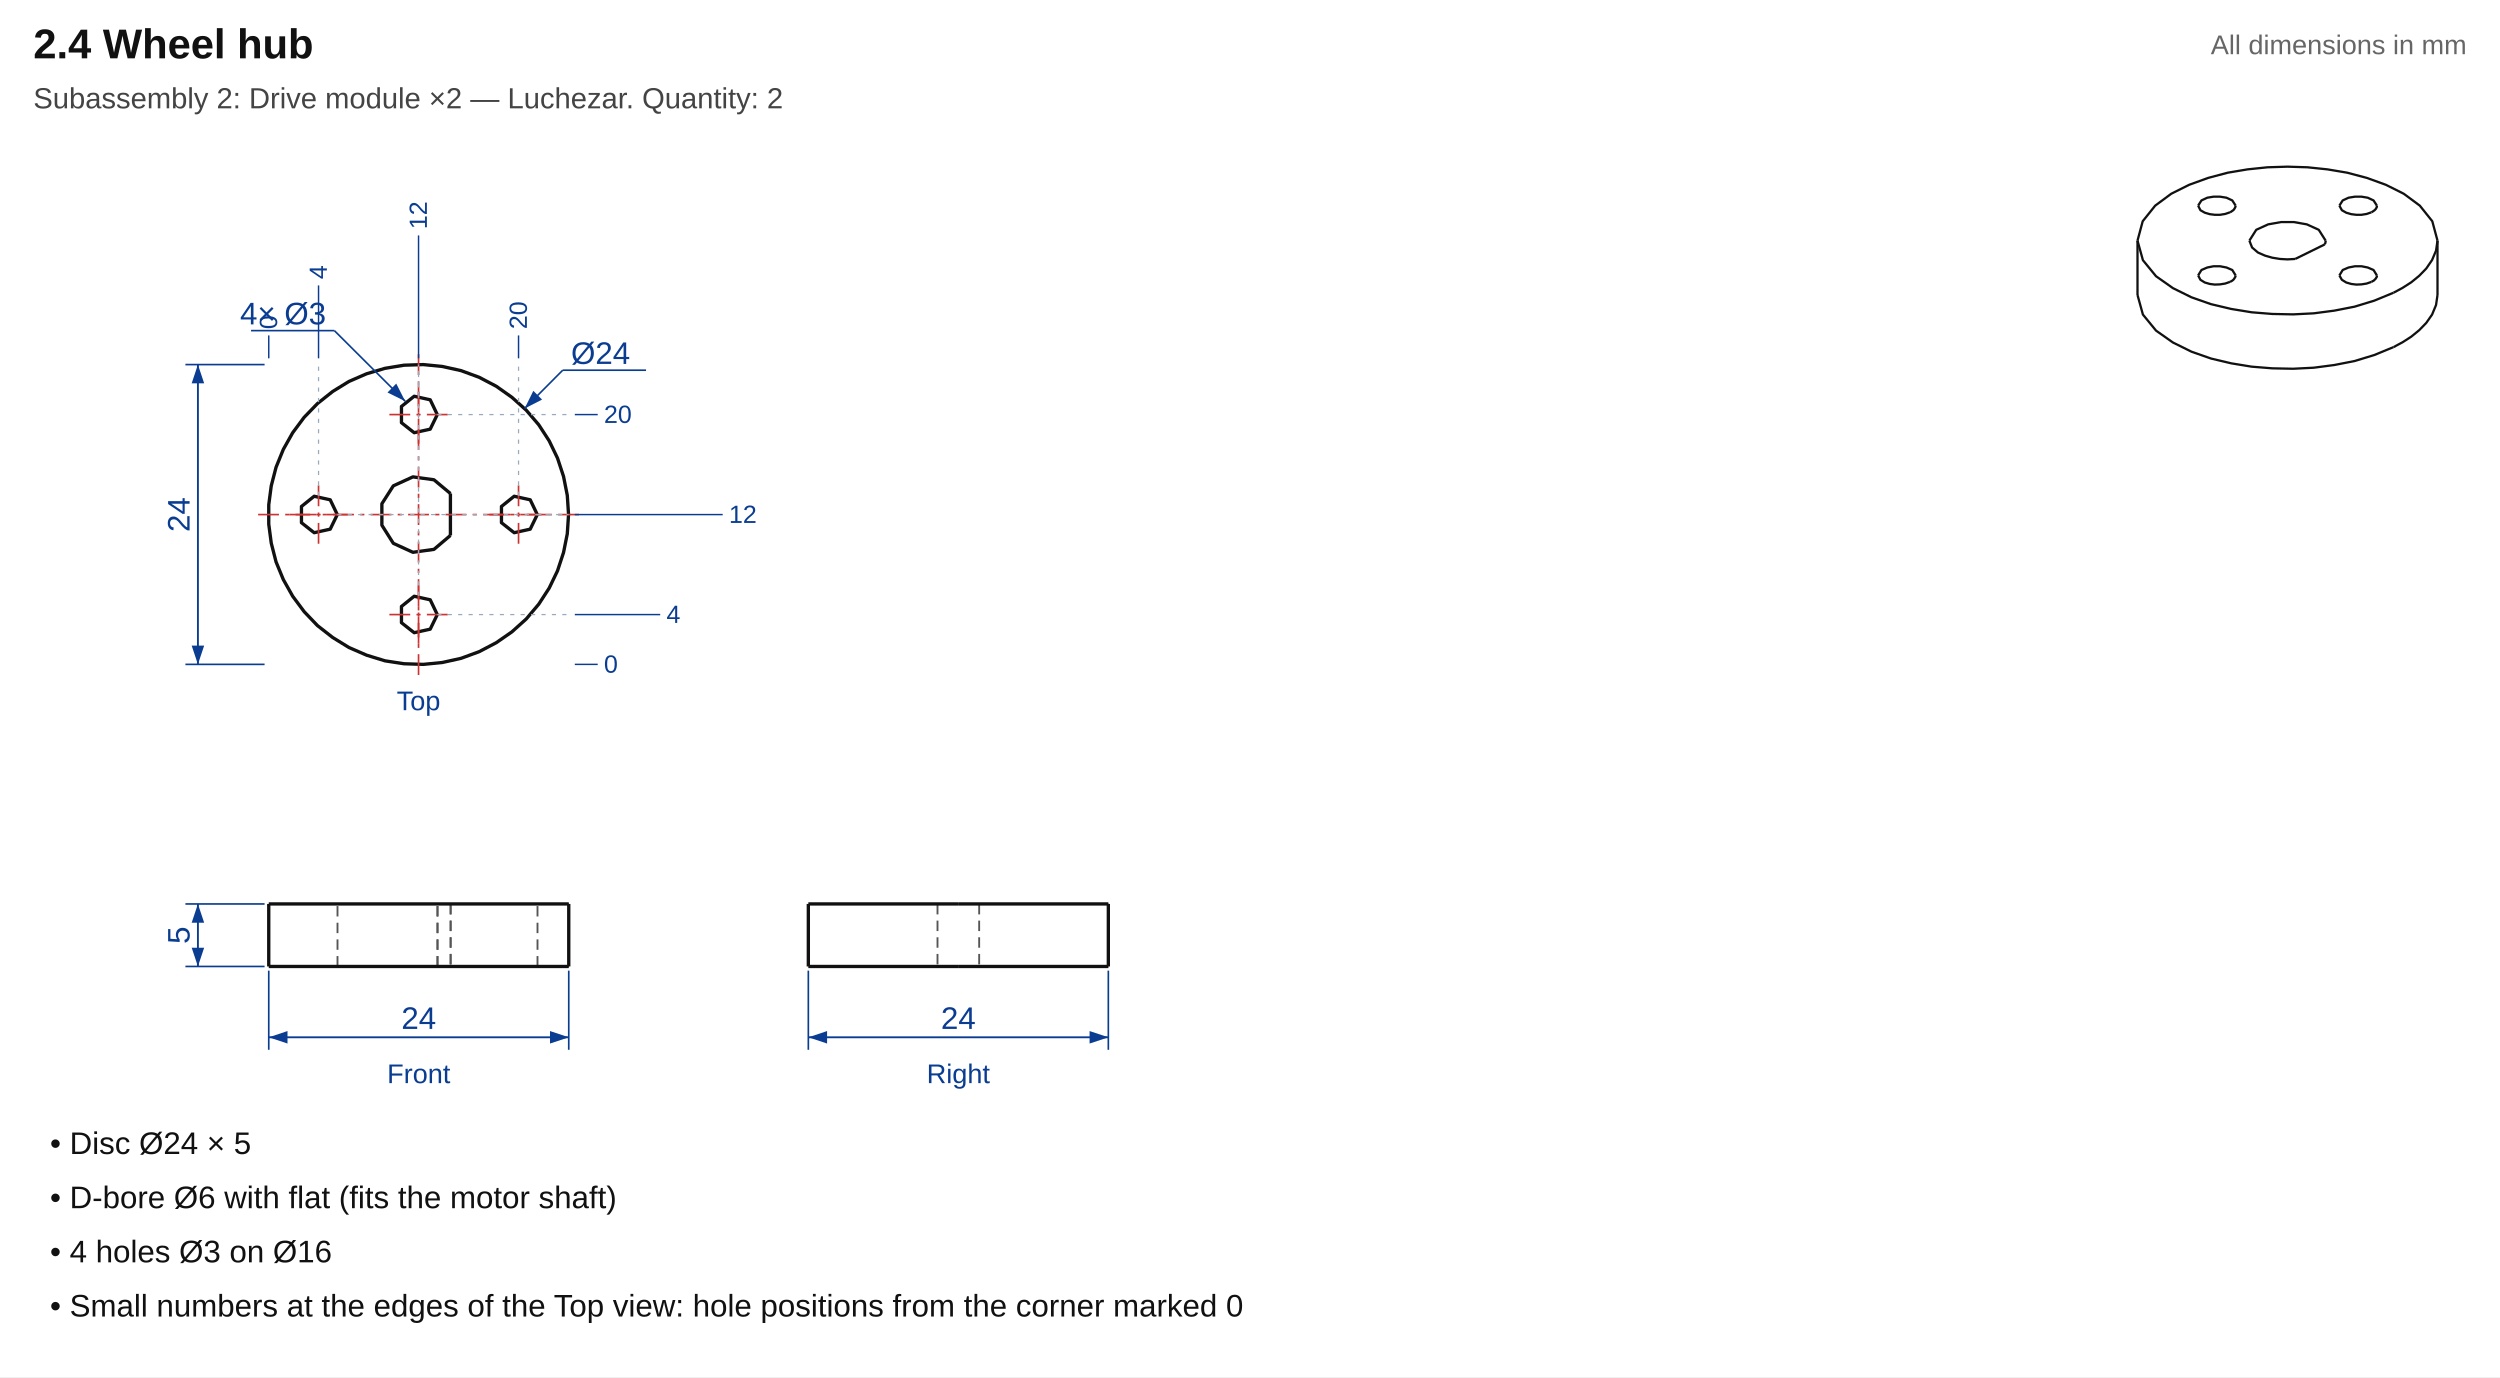
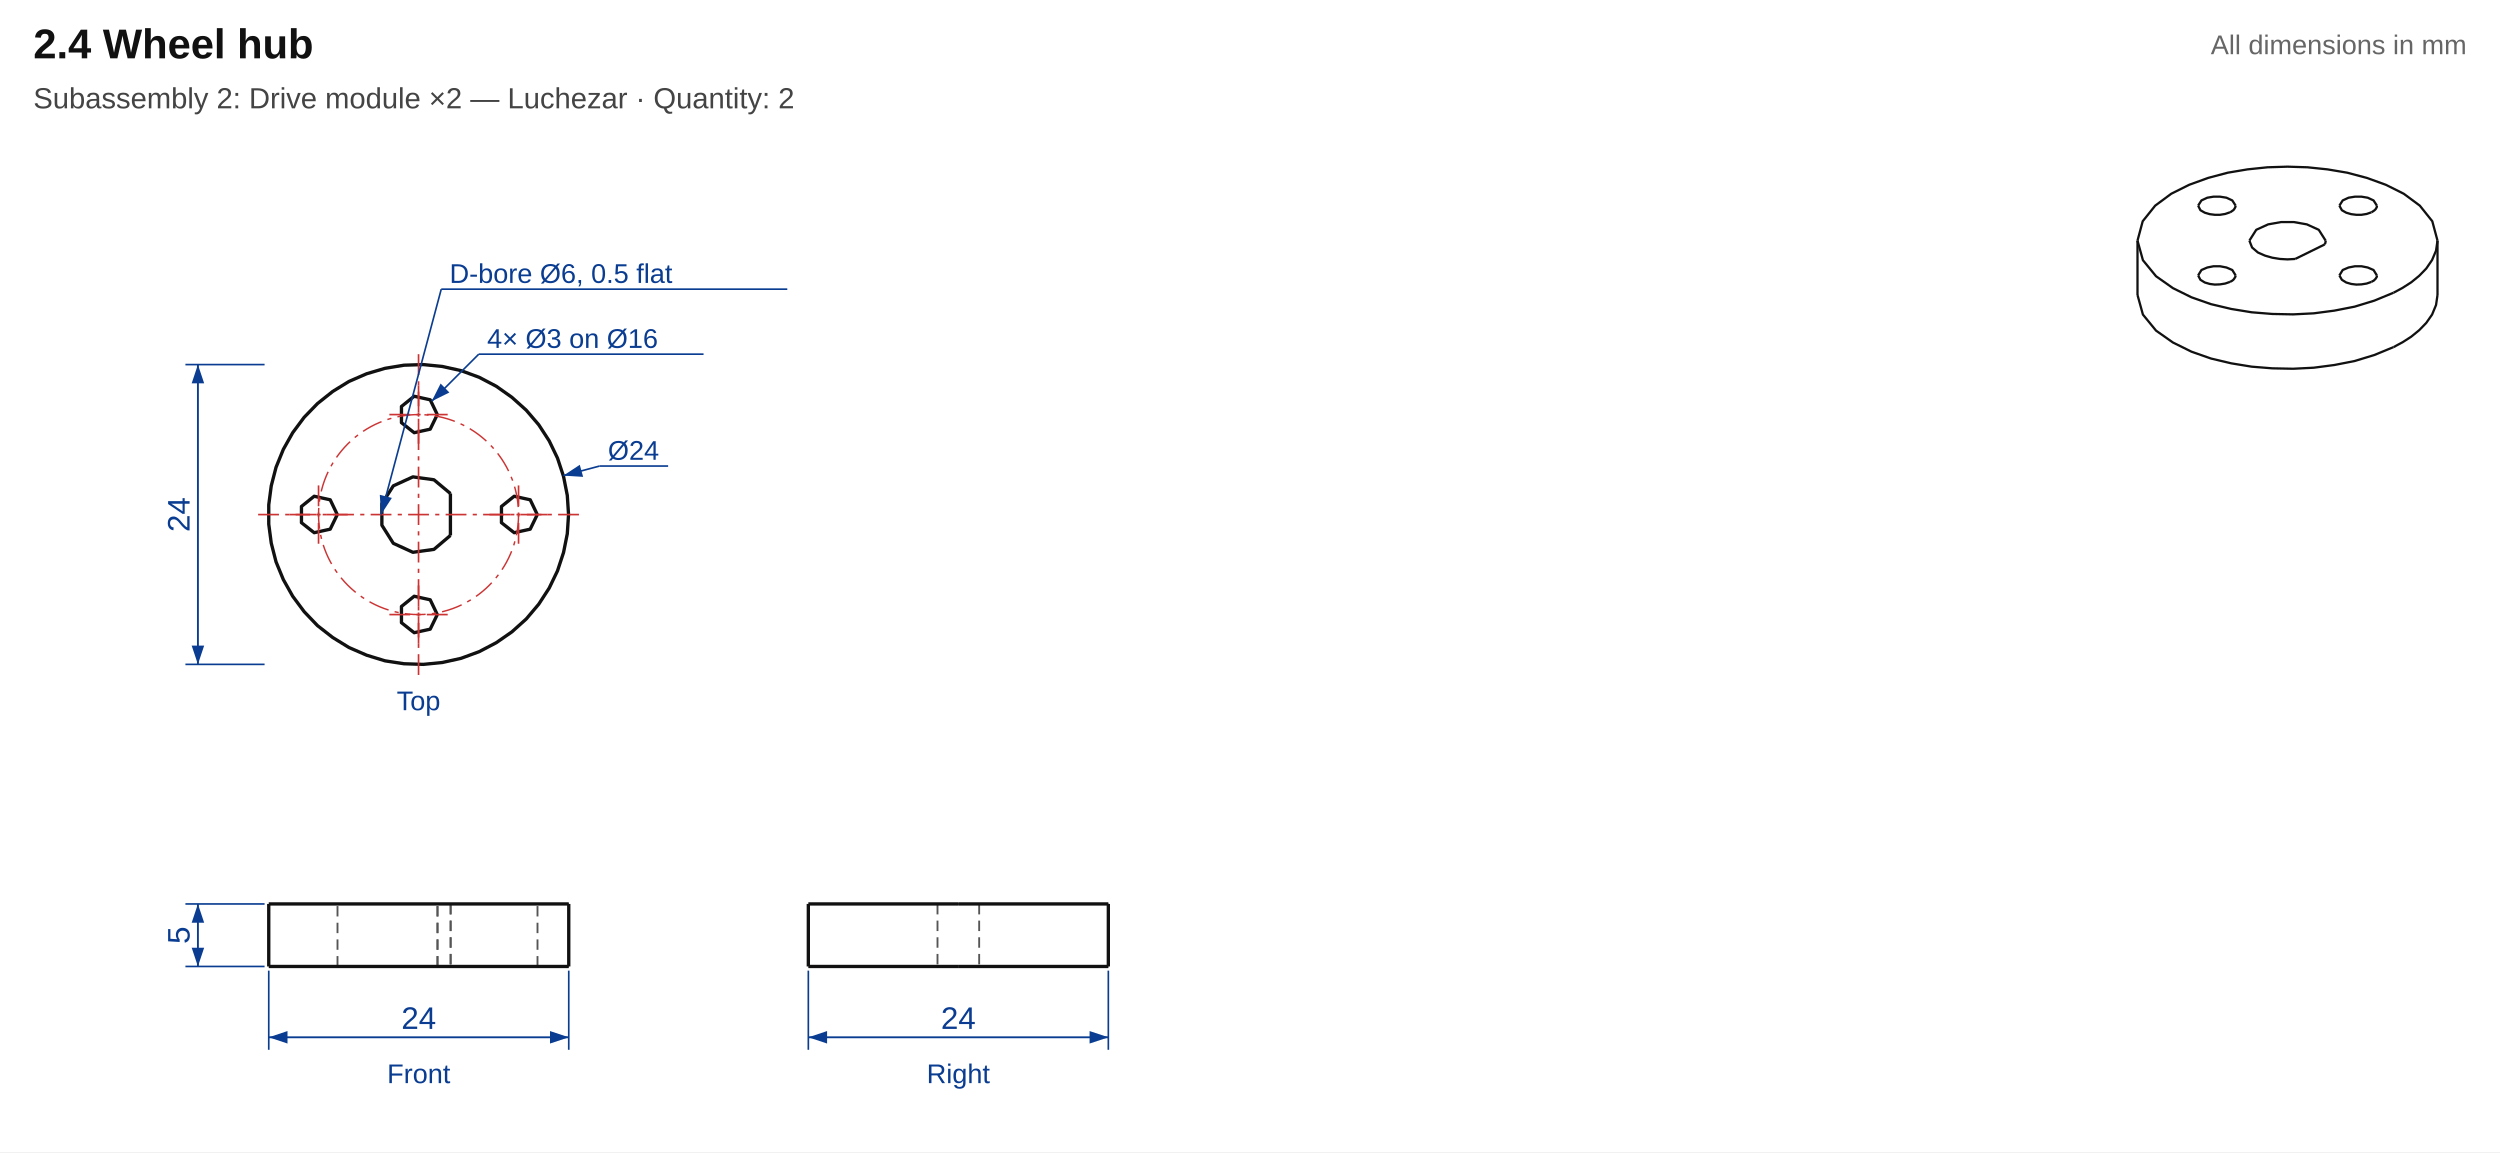
- <svg xmlns="http://www.w3.org/2000/svg" viewBox="0 0 1200 661" width="1200" height="661">
+ <svg xmlns="http://www.w3.org/2000/svg" viewBox="0 0 1200 553" width="1200" height="553">
  <rect width="100%" height="100%" fill="white" />
  <text x="16" y="28" font-size="20" font-weight="bold" font-family="Arial,Helvetica,sans-serif" fill="#111">2.4  Wheel hub</text>
  <text x="1184" y="26" font-size="13" text-anchor="end" font-family="Arial,Helvetica,sans-serif" fill="#666">All dimensions in mm</text>
  <polyline points="273.0,463.9 263.4,463.9 253.8,463.9 244.2,463.9 234.6,463.9 225.0,463.9 215.4,463.9 205.8,463.9 196.2,463.9 186.6,463.9 177.0,463.9 167.4,463.9 157.8,463.9 148.2,463.9 138.6,463.9 129.0,463.9" fill="none" stroke="#555" stroke-width="0.9" stroke-linejoin="round" stroke-dasharray="5 3" />
  <polyline points="273.0,433.9 263.4,433.9 253.8,433.9 244.2,433.9 234.6,433.9 225.0,433.9 215.4,433.9 205.8,433.9 196.2,433.9 186.6,433.9 177.0,433.9 167.4,433.9 157.8,433.9 148.2,433.9 138.6,433.9 129.0,433.9" fill="none" stroke="#555" stroke-width="0.9" stroke-linejoin="round" stroke-dasharray="5 3" />
  <polyline points="210.0,463.9 207.4,463.9 204.9,463.9 202.3,463.9 199.7,463.9 197.1,463.9 194.6,463.9 192.0,463.9" fill="none" stroke="#555" stroke-width="0.9" stroke-linejoin="round" stroke-dasharray="5 3" />
  <polyline points="192.0,463.9 194.6,463.9 197.1,463.9 199.7,463.9 202.3,463.9 204.9,463.9 207.4,463.9 210.0,463.9" fill="none" stroke="#555" stroke-width="0.9" stroke-linejoin="round" stroke-dasharray="5 3" />
  <polyline points="162.0,463.9 159.4,463.9 156.9,463.9 154.3,463.9 151.7,463.9 149.1,463.9 146.6,463.9 144.0,463.9" fill="none" stroke="#555" stroke-width="0.9" stroke-linejoin="round" stroke-dasharray="5 3" />
  <polyline points="144.0,463.9 146.6,463.9 149.1,463.9 151.7,463.9 154.3,463.9 156.9,463.9 159.4,463.9 162.0,463.9" fill="none" stroke="#555" stroke-width="0.9" stroke-linejoin="round" stroke-dasharray="5 3" />
  <polyline points="216.3,463.9 211.5,463.9 206.7,463.9 201.9,463.9 197.1,463.9 192.3,463.9 187.5,463.9 182.7,463.9" fill="none" stroke="#555" stroke-width="0.9" stroke-linejoin="round" stroke-dasharray="5 3" />
  <polyline points="182.7,463.9 187.5,463.9 192.3,463.9 197.1,463.9 201.9,463.9 206.7,463.9 211.5,463.9 216.3,463.9" fill="none" stroke="#555" stroke-width="0.9" stroke-linejoin="round" stroke-dasharray="5 3" />
  <polyline points="258.0,463.9 255.4,463.9 252.9,463.9 250.3,463.9 247.7,463.9 245.1,463.9 242.6,463.9 240.0,463.9" fill="none" stroke="#555" stroke-width="0.9" stroke-linejoin="round" stroke-dasharray="5 3" />
  <polyline points="240.0,463.9 242.6,463.9 245.1,463.9 247.7,463.9 250.3,463.9 252.9,463.9 255.4,463.9 258.0,463.9" fill="none" stroke="#555" stroke-width="0.9" stroke-linejoin="round" stroke-dasharray="5 3" />
  <polyline points="210.0,463.9 207.4,463.9 204.9,463.9 202.3,463.9 199.7,463.9 197.1,463.9 194.6,463.9 192.0,463.9" fill="none" stroke="#555" stroke-width="0.9" stroke-linejoin="round" stroke-dasharray="5 3" />
  <polyline points="192.0,463.9 194.6,463.9 197.1,463.9 199.7,463.9 202.3,463.9 204.9,463.9 207.4,463.9 210.0,463.9" fill="none" stroke="#555" stroke-width="0.9" stroke-linejoin="round" stroke-dasharray="5 3" />
  <polyline points="210.0,433.9 207.4,433.9 204.9,433.9 202.3,433.9 199.7,433.9 197.1,433.9 194.6,433.9 192.0,433.9" fill="none" stroke="#555" stroke-width="0.9" stroke-linejoin="round" stroke-dasharray="5 3" />
  <polyline points="192.0,433.9 194.6,433.9 197.1,433.9 199.7,433.9 202.3,433.9 204.9,433.9 207.4,433.9 210.0,433.9" fill="none" stroke="#555" stroke-width="0.9" stroke-linejoin="round" stroke-dasharray="5 3" />
  <polyline points="162.0,433.9 159.4,433.9 156.9,433.9 154.3,433.9 151.7,433.9 149.1,433.9 146.6,433.9 144.0,433.9" fill="none" stroke="#555" stroke-width="0.9" stroke-linejoin="round" stroke-dasharray="5 3" />
  <polyline points="144.0,433.9 146.6,433.9 149.1,433.9 151.7,433.9 154.3,433.9 156.9,433.9 159.4,433.9 162.0,433.9" fill="none" stroke="#555" stroke-width="0.9" stroke-linejoin="round" stroke-dasharray="5 3" />
  <polyline points="216.3,433.9 211.5,433.9 206.7,433.9 201.9,433.9 197.1,433.9 192.3,433.9 187.5,433.9 182.7,433.9" fill="none" stroke="#555" stroke-width="0.9" stroke-linejoin="round" stroke-dasharray="5 3" />
  <polyline points="182.7,433.9 187.5,433.9 192.3,433.9 197.1,433.9 201.9,433.9 206.7,433.9 211.5,433.9 216.3,433.9" fill="none" stroke="#555" stroke-width="0.9" stroke-linejoin="round" stroke-dasharray="5 3" />
  <polyline points="258.0,433.9 255.4,433.9 252.9,433.9 250.3,433.9 247.7,433.9 245.1,433.9 242.6,433.9 240.0,433.9" fill="none" stroke="#555" stroke-width="0.9" stroke-linejoin="round" stroke-dasharray="5 3" />
  <polyline points="240.0,433.9 242.6,433.9 245.1,433.9 247.7,433.9 250.3,433.9 252.9,433.9 255.4,433.9 258.0,433.9" fill="none" stroke="#555" stroke-width="0.9" stroke-linejoin="round" stroke-dasharray="5 3" />
  <polyline points="210.0,433.9 207.4,433.9 204.9,433.9 202.3,433.9 199.7,433.9 197.1,433.9 194.6,433.9 192.0,433.9" fill="none" stroke="#555" stroke-width="0.9" stroke-linejoin="round" stroke-dasharray="5 3" />
  <polyline points="192.0,433.9 194.6,433.9 197.1,433.9 199.7,433.9 202.3,433.9 204.9,433.9 207.4,433.9 210.0,433.9" fill="none" stroke="#555" stroke-width="0.9" stroke-linejoin="round" stroke-dasharray="5 3" />
  <polyline points="210.0,463.9 210.0,433.9" fill="none" stroke="#555" stroke-width="0.9" stroke-linejoin="round" stroke-dasharray="5 3" />
  <polyline points="162.0,463.9 162.0,433.9" fill="none" stroke="#555" stroke-width="0.9" stroke-linejoin="round" stroke-dasharray="5 3" />
  <polyline points="216.3,433.9 216.3,463.9" fill="none" stroke="#555" stroke-width="0.9" stroke-linejoin="round" stroke-dasharray="5 3" />
  <polyline points="216.3,433.9 216.3,463.9" fill="none" stroke="#555" stroke-width="0.9" stroke-linejoin="round" stroke-dasharray="5 3" />
  <polyline points="258.0,463.9 258.0,433.9" fill="none" stroke="#555" stroke-width="0.9" stroke-linejoin="round" stroke-dasharray="5 3" />
  <polyline points="210.0,463.9 210.0,433.9" fill="none" stroke="#555" stroke-width="0.9" stroke-linejoin="round" stroke-dasharray="5 3" />
  <polyline points="273.0,463.9 273.0,433.9" fill="none" stroke="#111" stroke-width="1.6" stroke-linejoin="round" />
  <polyline points="129.0,463.9 138.6,463.9 148.2,463.9 157.8,463.9 167.4,463.9 177.0,463.9 186.6,463.9 196.2,463.9 205.8,463.9 215.4,463.9 225.0,463.9 234.6,463.9 244.2,463.9 253.8,463.9 263.4,463.9 273.0,463.9" fill="none" stroke="#111" stroke-width="1.6" stroke-linejoin="round" />
  <polyline points="129.0,433.9 138.6,433.9 148.2,433.9 157.8,433.9 167.4,433.9 177.0,433.9 186.6,433.9 196.2,433.9 205.8,433.9 215.4,433.9 225.0,433.9 234.6,433.9 244.2,433.9 253.8,433.9 263.4,433.9 273.0,433.9" fill="none" stroke="#111" stroke-width="1.6" stroke-linejoin="round" />
  <polyline points="129.0,433.9 129.0,463.9" fill="none" stroke="#111" stroke-width="1.6" stroke-linejoin="round" />
  <line x1="129.0" y1="465.9" x2="129.0" y2="503.9" stroke="#0a3d91" stroke-width="0.8" />
  <line x1="273.0" y1="465.9" x2="273.0" y2="503.9" stroke="#0a3d91" stroke-width="0.8" />
  <line x1="129.0" y1="497.9" x2="273.0" y2="497.9" stroke="#0a3d91" stroke-width="0.9" />
  <polygon points="129.0,497.9 138.0,494.9 138.0,500.9" fill="#0a3d91" />
  <polygon points="273.0,497.9 264.0,500.9 264.0,494.9" fill="#0a3d91" />
  <text x="201.0" y="493.9" font-size="15" font-family="Arial,Helvetica,sans-serif" text-anchor="middle" fill="#0a3d91">24</text>
  <line x1="127.0" y1="463.9" x2="89.0" y2="463.9" stroke="#0a3d91" stroke-width="0.8" />
  <line x1="127.0" y1="433.9" x2="89.0" y2="433.9" stroke="#0a3d91" stroke-width="0.8" />
  <line x1="95.0" y1="463.9" x2="95.0" y2="433.9" stroke="#0a3d91" stroke-width="0.9" />
  <polygon points="95.0,463.9 92.0,454.9 98.0,454.9" fill="#0a3d91" />
  <polygon points="95.0,433.9 98.0,442.9 92.0,442.9" fill="#0a3d91" />
  <text x="91.0" y="448.9" font-size="15" font-family="Arial,Helvetica,sans-serif" text-anchor="middle" fill="#0a3d91" transform="rotate(-90.0 91.0 448.9)">5</text>
  <text x="201.0" y="519.9" font-size="13" font-family="Arial,Helvetica,sans-serif" text-anchor="middle" fill="#0a3d91">Front</text>
  <polyline points="272.9,247.0 272.3,237.8 270.5,228.7 267.6,219.9 263.6,211.6 258.6,203.9 252.6,196.9 245.7,190.7 238.2,185.4 230.0,181.1 221.3,177.9 212.3,175.9 203.2,175.0 193.9,175.3 184.8,176.8 176.0,179.4 167.5,183.1 159.7,187.9 152.4,193.7 146.0,200.3 140.5,207.7 136.0,215.7 132.5,224.3 130.2,233.2 129.0,242.3 129.0,251.6 130.2,260.7 132.5,269.7 136.0,278.2 140.5,286.2 146.0,293.6 152.4,300.3 159.7,306.0 167.5,310.8 176.0,314.5 184.8,317.2 193.9,318.6 203.2,318.9 212.3,318.0 221.3,316.0 230.0,312.8 238.2,308.5 245.7,303.3 252.6,297.1 258.6,290.0 263.6,282.3 267.6,274.0 270.5,265.2 272.3,256.2 272.9,247.0" fill="none" stroke="#555" stroke-width="0.9" stroke-linejoin="round" stroke-dasharray="5 3" />
  <polyline points="209.9,295.0 206.5,302.0 198.8,303.7 192.7,298.9 192.7,291.1 198.8,286.2 206.5,287.9 209.9,295.0" fill="none" stroke="#555" stroke-width="0.9" stroke-linejoin="round" stroke-dasharray="5 3" />
  <polyline points="161.9,247.0 158.5,254.0 150.8,255.7 144.7,250.9 144.7,243.1 150.8,238.2 158.5,239.9 161.9,247.0" fill="none" stroke="#555" stroke-width="0.9" stroke-linejoin="round" stroke-dasharray="5 3" />
  <polyline points="216.2,257.0 216.2,236.9" fill="none" stroke="#555" stroke-width="0.9" stroke-linejoin="round" stroke-dasharray="5 3" />
  <polyline points="216.2,257.0 208.3,263.7 198.2,265.1 188.8,260.8 183.3,252.1 183.3,241.8 188.8,233.2 198.2,228.9 208.3,230.3 216.2,236.9" fill="none" stroke="#555" stroke-width="0.9" stroke-linejoin="round" stroke-dasharray="5 3" />
  <polyline points="257.9,247.0 254.5,254.0 246.8,255.7 240.7,250.9 240.7,243.1 246.8,238.2 254.5,239.9 257.9,247.0" fill="none" stroke="#555" stroke-width="0.9" stroke-linejoin="round" stroke-dasharray="5 3" />
  <polyline points="209.9,199.0 206.5,206.0 198.8,207.7 192.7,202.9 192.7,195.1 198.8,190.2 206.5,191.9 209.9,199.0" fill="none" stroke="#555" stroke-width="0.9" stroke-linejoin="round" stroke-dasharray="5 3" />
  <polyline points="272.9,247.0 272.3,237.8 270.5,228.7 267.6,219.9 263.6,211.6 258.6,203.9 252.6,196.9 245.7,190.7 238.2,185.4 230.0,181.1 221.3,177.9 212.3,175.9 203.2,175.0 193.9,175.3 184.8,176.8 176.0,179.4 167.5,183.1 159.7,187.9 152.4,193.7 146.0,200.3 140.5,207.7 136.0,215.7 132.5,224.3 130.2,233.2 129.0,242.3 129.0,251.6 130.2,260.7 132.5,269.7 136.0,278.2 140.5,286.2 146.0,293.6 152.4,300.3 159.7,306.0 167.5,310.8 176.0,314.5 184.8,317.2 193.9,318.6 203.2,318.9 212.3,318.0 221.3,316.0 230.0,312.8 238.2,308.5 245.7,303.3 252.6,297.1 258.6,290.0 263.6,282.3 267.6,274.0 270.5,265.2 272.3,256.2 272.9,247.0" fill="none" stroke="#111" stroke-width="1.6" stroke-linejoin="round" />
  <polyline points="209.9,295.0 206.5,302.0 198.8,303.7 192.7,298.9 192.7,291.1 198.8,286.2 206.5,287.9 209.9,295.0" fill="none" stroke="#111" stroke-width="1.6" stroke-linejoin="round" />
  <polyline points="161.9,247.0 158.5,254.0 150.8,255.7 144.7,250.9 144.7,243.1 150.8,238.2 158.5,239.9 161.9,247.0" fill="none" stroke="#111" stroke-width="1.6" stroke-linejoin="round" />
  <polyline points="216.2,257.0 216.2,236.9" fill="none" stroke="#111" stroke-width="1.6" stroke-linejoin="round" />
  <polyline points="216.2,257.0 208.3,263.7 198.2,265.1 188.8,260.8 183.3,252.1 183.3,241.8 188.8,233.2 198.2,228.9 208.3,230.3 216.2,236.9" fill="none" stroke="#111" stroke-width="1.6" stroke-linejoin="round" />
  <polyline points="257.9,247.0 254.5,254.0 246.8,255.7 240.7,250.9 240.7,243.1 246.8,238.2 254.5,239.9 257.9,247.0" fill="none" stroke="#111" stroke-width="1.6" stroke-linejoin="round" />
  <polyline points="209.9,199.0 206.5,206.0 198.8,207.7 192.7,202.9 192.7,195.1 198.8,190.2 206.5,191.9 209.9,199.0" fill="none" stroke="#111" stroke-width="1.6" stroke-linejoin="round" />
  <line x1="138.9" y1="247.0" x2="166.9" y2="247.0" stroke="#c33" stroke-width="0.8" stroke-dasharray="10 3 2 3" />
  <line x1="152.9" y1="261.0" x2="152.9" y2="233.0" stroke="#c33" stroke-width="0.8" stroke-dasharray="10 3 2 3" />
  <line x1="186.9" y1="295.0" x2="214.9" y2="295.0" stroke="#c33" stroke-width="0.8" stroke-dasharray="10 3 2 3" />
  <line x1="200.9" y1="309.0" x2="200.9" y2="281.0" stroke="#c33" stroke-width="0.8" stroke-dasharray="10 3 2 3" />
  <line x1="123.9" y1="247.0" x2="277.9" y2="247.0" stroke="#c33" stroke-width="0.8" stroke-dasharray="10 3 2 3" />
  <line x1="200.9" y1="324.0" x2="200.9" y2="170.0" stroke="#c33" stroke-width="0.8" stroke-dasharray="10 3 2 3" />
  <line x1="186.9" y1="199.0" x2="214.9" y2="199.0" stroke="#c33" stroke-width="0.8" stroke-dasharray="10 3 2 3" />
  <line x1="200.9" y1="213.0" x2="200.9" y2="185.0" stroke="#c33" stroke-width="0.8" stroke-dasharray="10 3 2 3" />
  <line x1="234.9" y1="247.0" x2="262.9" y2="247.0" stroke="#c33" stroke-width="0.8" stroke-dasharray="10 3 2 3" />
  <line x1="248.9" y1="261.0" x2="248.9" y2="233.0" stroke="#c33" stroke-width="0.8" stroke-dasharray="10 3 2 3" />
  <line x1="127.0" y1="318.9" x2="89.0" y2="318.9" stroke="#0a3d91" stroke-width="0.8" />
  <line x1="127.0" y1="175.0" x2="89.0" y2="175.0" stroke="#0a3d91" stroke-width="0.8" />
  <line x1="95.0" y1="318.9" x2="95.0" y2="175.0" stroke="#0a3d91" stroke-width="0.9" />
  <polygon points="95.0,318.9 92.0,309.9 98.0,309.9" fill="#0a3d91" />
  <polygon points="95.0,175.0 98.0,184.0 92.0,184.0" fill="#0a3d91" />
  <text x="91.0" y="247.0" font-size="15" font-family="Arial,Helvetica,sans-serif" text-anchor="middle" fill="#0a3d91" transform="rotate(-90.0 91.0 247.0)">24</text>
-   <line x1="129.0" y1="172.0" x2="129.0" y2="161.0" stroke="#0a3d91" stroke-width="0.7" />
-   <text x="133.0" y="158.0" font-size="12" font-family="Arial,Helvetica,sans-serif" text-anchor="start" fill="#0a3d91" transform="rotate(-90 133.0 158.0)">0</text>
-   <line x1="152.9" y1="238.0" x2="152.9" y2="175.0" stroke="#9ab" stroke-width="0.6" stroke-dasharray="2 3" />
-   <line x1="152.9" y1="172.0" x2="152.9" y2="137.0" stroke="#0a3d91" stroke-width="0.7" />
-   <text x="156.9" y="134.0" font-size="12" font-family="Arial,Helvetica,sans-serif" text-anchor="start" fill="#0a3d91" transform="rotate(-90 156.9 134.0)">4</text>
-   <line x1="200.9" y1="286.0" x2="200.9" y2="175.0" stroke="#9ab" stroke-width="0.6" stroke-dasharray="2 3" />
-   <line x1="200.9" y1="175.0" x2="200.9" y2="175.0" stroke="#9ab" stroke-width="0.6" stroke-dasharray="2 3" />
-   <line x1="200.9" y1="190.0" x2="200.9" y2="175.0" stroke="#9ab" stroke-width="0.6" stroke-dasharray="2 3" />
-   <line x1="200.9" y1="172.0" x2="200.9" y2="113.0" stroke="#0a3d91" stroke-width="0.7" />
-   <text x="204.9" y="110.0" font-size="12" font-family="Arial,Helvetica,sans-serif" text-anchor="start" fill="#0a3d91" transform="rotate(-90 204.9 110.0)">12</text>
-   <line x1="248.9" y1="238.0" x2="248.9" y2="175.0" stroke="#9ab" stroke-width="0.6" stroke-dasharray="2 3" />
-   <line x1="248.9" y1="172.0" x2="248.9" y2="161.0" stroke="#0a3d91" stroke-width="0.7" />
-   <text x="252.9" y="158.0" font-size="12" font-family="Arial,Helvetica,sans-serif" text-anchor="start" fill="#0a3d91" transform="rotate(-90 252.9 158.0)">20</text>
-   <line x1="275.9" y1="318.9" x2="286.9" y2="318.9" stroke="#0a3d91" stroke-width="0.7" />
-   <text x="289.9" y="322.9" font-size="12" font-family="Arial,Helvetica,sans-serif" text-anchor="start" fill="#0a3d91">0</text>
-   <line x1="209.9" y1="295.0" x2="272.9" y2="295.0" stroke="#9ab" stroke-width="0.6" stroke-dasharray="2 3" />
-   <line x1="275.9" y1="295.0" x2="316.9" y2="295.0" stroke="#0a3d91" stroke-width="0.7" />
-   <text x="319.9" y="299.0" font-size="12" font-family="Arial,Helvetica,sans-serif" text-anchor="start" fill="#0a3d91">4</text>
-   <line x1="161.9" y1="247.0" x2="272.9" y2="247.0" stroke="#9ab" stroke-width="0.6" stroke-dasharray="2 3" />
-   <line x1="272.9" y1="247.0" x2="272.9" y2="247.0" stroke="#9ab" stroke-width="0.6" stroke-dasharray="2 3" />
-   <line x1="257.9" y1="247.0" x2="272.9" y2="247.0" stroke="#9ab" stroke-width="0.6" stroke-dasharray="2 3" />
-   <line x1="275.9" y1="247.0" x2="346.9" y2="247.0" stroke="#0a3d91" stroke-width="0.7" />
-   <text x="349.9" y="251.0" font-size="12" font-family="Arial,Helvetica,sans-serif" text-anchor="start" fill="#0a3d91">12</text>
-   <line x1="209.9" y1="199.0" x2="272.9" y2="199.0" stroke="#9ab" stroke-width="0.6" stroke-dasharray="2 3" />
-   <line x1="275.9" y1="199.0" x2="286.9" y2="199.0" stroke="#0a3d91" stroke-width="0.7" />
-   <text x="289.9" y="203.0" font-size="12" font-family="Arial,Helvetica,sans-serif" text-anchor="start" fill="#0a3d91">20</text>
-   <line x1="251.8" y1="196.1" x2="270.1" y2="177.7" stroke="#0a3d91" stroke-width="0.8" />
-   <polygon points="251.8,196.1 256.0,187.6 260.2,191.8" fill="#0a3d91" />
-   <line x1="270.1" y1="177.7" x2="310.1" y2="177.7" stroke="#0a3d91" stroke-width="0.8" />
-   <text x="274.1" y="174.7" font-size="15" font-family="Arial,Helvetica,sans-serif" text-anchor="start" fill="#0a3d91">Ø24</text>
-   <line x1="194.5" y1="192.6" x2="160.5" y2="158.7" stroke="#0a3d91" stroke-width="0.8" />
-   <polygon points="194.5,192.6 186.0,188.4 190.2,184.1" fill="#0a3d91" />
-   <line x1="160.5" y1="158.7" x2="120.5" y2="158.7" stroke="#0a3d91" stroke-width="0.8" />
-   <text x="156.5" y="155.7" font-size="15" font-family="Arial,Helvetica,sans-serif" text-anchor="end" fill="#0a3d91">4× Ø3</text>
+   <circle cx="200.9" cy="247.0" r="48.0" fill="none" stroke="#c33" stroke-width="0.7" stroke-dasharray="10 3 2 3" />
+   <line x1="207.2" y1="192.6" x2="229.8" y2="170.0" stroke="#0a3d91" stroke-width="0.8" />
+   <polygon points="207.2,192.6 211.5,184.1 215.7,188.4" fill="#0a3d91" />
+   <line x1="229.8" y1="170.0" x2="337.7" y2="170.0" stroke="#0a3d91" stroke-width="0.8" />
+   <text x="233.8" y="167.0" font-size="13" font-family="Arial,Helvetica,sans-serif" text-anchor="start" fill="#0a3d91">4× Ø3 on Ø16</text>
+   <line x1="270.4" y1="228.3" x2="287.8" y2="223.7" stroke="#0a3d91" stroke-width="0.8" />
+   <polygon points="270.4,228.3 278.3,223.1 279.9,228.9" fill="#0a3d91" />
+   <line x1="287.8" y1="223.7" x2="320.7" y2="223.7" stroke="#0a3d91" stroke-width="0.8" />
+   <text x="291.8" y="220.7" font-size="13" font-family="Arial,Helvetica,sans-serif" text-anchor="start" fill="#0a3d91">Ø24</text>
+   <line x1="182.9" y1="247.0" x2="211.8" y2="138.8" stroke="#0a3d91" stroke-width="0.8" />
+   <polygon points="182.9,247.0 182.3,237.5 188.1,239.0" fill="#0a3d91" />
+   <line x1="211.8" y1="138.8" x2="377.9" y2="138.8" stroke="#0a3d91" stroke-width="0.8" />
+   <text x="215.8" y="135.8" font-size="13" font-family="Arial,Helvetica,sans-serif" text-anchor="start" fill="#0a3d91">D-bore Ø6, 0.5 flat</text>
  <text x="200.9" y="340.9" font-size="13" font-family="Arial,Helvetica,sans-serif" text-anchor="middle" fill="#0a3d91">Top</text>
  <polyline points="532.0,463.9 522.4,463.9 512.8,463.9 503.2,463.9 493.6,463.9 484.0,463.9 474.4,463.9 464.8,463.9 455.2,463.9 445.6,463.9 436.0,463.9 426.4,463.9 416.8,463.9 407.2,463.9 397.6,463.9 388.0,463.9" fill="none" stroke="#555" stroke-width="0.9" stroke-linejoin="round" stroke-dasharray="5 3" />
  <polyline points="532.0,433.9 522.4,433.9 512.8,433.9 503.2,433.9 493.6,433.9 484.0,433.9 474.4,433.9 464.8,433.9 455.2,433.9 445.6,433.9 436.0,433.9 426.4,433.9 416.8,433.9 407.2,433.9 397.6,433.9 388.0,433.9" fill="none" stroke="#555" stroke-width="0.9" stroke-linejoin="round" stroke-dasharray="5 3" />
  <polyline points="412.0,463.9 410.7,463.9 409.4,463.9 408.1,463.9 406.9,463.9 405.6,463.9 404.3,463.9 403.0,463.9" fill="none" stroke="#555" stroke-width="0.9" stroke-linejoin="round" stroke-dasharray="5 3" />
  <polyline points="403.0,463.9 405.6,463.9 408.1,463.9 410.7,463.9 413.3,463.9 415.9,463.9 418.4,463.9 421.0,463.9" fill="none" stroke="#555" stroke-width="0.9" stroke-linejoin="round" stroke-dasharray="5 3" />
  <polyline points="421.0,463.9 419.7,463.9 418.4,463.9 417.1,463.9 415.9,463.9 414.6,463.9 413.3,463.9 412.0,463.9" fill="none" stroke="#555" stroke-width="0.9" stroke-linejoin="round" stroke-dasharray="5 3" />
  <polyline points="460.0,463.9 458.7,463.9 457.4,463.9 456.1,463.9 454.9,463.9 453.6,463.9 452.3,463.9 451.0,463.9" fill="none" stroke="#555" stroke-width="0.9" stroke-linejoin="round" stroke-dasharray="5 3" />
  <polyline points="451.0,463.9 453.6,463.9 456.1,463.9 458.7,463.9 461.3,463.9 463.9,463.9 466.4,463.9 469.0,463.9" fill="none" stroke="#555" stroke-width="0.9" stroke-linejoin="round" stroke-dasharray="5 3" />
  <polyline points="469.0,463.9 467.7,463.9 466.4,463.9 465.1,463.9 463.9,463.9 462.6,463.9 461.3,463.9 460.0,463.9" fill="none" stroke="#555" stroke-width="0.9" stroke-linejoin="round" stroke-dasharray="5 3" />
  <polyline points="450.0,463.9 470.0,463.9" fill="none" stroke="#555" stroke-width="0.9" stroke-linejoin="round" stroke-dasharray="5 3" />
  <polyline points="450.0,463.9 448.8,463.9 447.6,463.9 446.4,463.9 445.2,463.9 444.1,463.9 442.9,463.9 441.7,463.9" fill="none" stroke="#555" stroke-width="0.9" stroke-linejoin="round" stroke-dasharray="5 3" />
  <polyline points="441.7,463.9 446.9,463.9 452.2,463.9 457.4,463.9 462.6,463.9 467.8,463.9 473.1,463.9 478.3,463.9" fill="none" stroke="#555" stroke-width="0.9" stroke-linejoin="round" stroke-dasharray="5 3" />
  <polyline points="478.3,463.9 477.1,463.9 475.9,463.9 474.8,463.9 473.6,463.9 472.4,463.9 471.2,463.9 470.0,463.9" fill="none" stroke="#555" stroke-width="0.9" stroke-linejoin="round" stroke-dasharray="5 3" />
  <polyline points="460.0,463.9 458.7,463.9 457.4,463.9 456.1,463.9 454.9,463.9 453.6,463.9 452.3,463.9 451.0,463.9" fill="none" stroke="#555" stroke-width="0.9" stroke-linejoin="round" stroke-dasharray="5 3" />
  <polyline points="451.0,463.9 453.6,463.9 456.1,463.9 458.7,463.9 461.3,463.9 463.9,463.9 466.4,463.9 469.0,463.9" fill="none" stroke="#555" stroke-width="0.9" stroke-linejoin="round" stroke-dasharray="5 3" />
  <polyline points="469.0,463.9 467.7,463.9 466.4,463.9 465.1,463.9 463.9,463.9 462.6,463.9 461.3,463.9 460.0,463.9" fill="none" stroke="#555" stroke-width="0.9" stroke-linejoin="round" stroke-dasharray="5 3" />
  <polyline points="508.0,463.9 506.7,463.9 505.4,463.9 504.1,463.9 502.9,463.9 501.6,463.9 500.3,463.9 499.0,463.9" fill="none" stroke="#555" stroke-width="0.9" stroke-linejoin="round" stroke-dasharray="5 3" />
  <polyline points="499.0,463.9 501.6,463.9 504.1,463.9 506.7,463.9 509.3,463.9 511.9,463.9 514.4,463.9 517.0,463.9" fill="none" stroke="#555" stroke-width="0.9" stroke-linejoin="round" stroke-dasharray="5 3" />
  <polyline points="517.0,463.9 515.7,463.9 514.4,463.9 513.1,463.9 511.9,463.9 510.6,463.9 509.3,463.9 508.0,463.9" fill="none" stroke="#555" stroke-width="0.9" stroke-linejoin="round" stroke-dasharray="5 3" />
  <polyline points="412.0,433.9 410.7,433.9 409.4,433.9 408.1,433.9 406.9,433.9 405.6,433.9 404.3,433.9 403.0,433.9" fill="none" stroke="#555" stroke-width="0.9" stroke-linejoin="round" stroke-dasharray="5 3" />
  <polyline points="403.0,433.9 405.6,433.9 408.1,433.9 410.7,433.9 413.3,433.9 415.9,433.9 418.4,433.9 421.0,433.9" fill="none" stroke="#555" stroke-width="0.9" stroke-linejoin="round" stroke-dasharray="5 3" />
  <polyline points="421.0,433.9 419.7,433.9 418.4,433.9 417.1,433.9 415.9,433.9 414.6,433.9 413.3,433.9 412.0,433.9" fill="none" stroke="#555" stroke-width="0.9" stroke-linejoin="round" stroke-dasharray="5 3" />
  <polyline points="460.0,433.9 458.7,433.9 457.4,433.9 456.1,433.9 454.9,433.9 453.6,433.9 452.3,433.9 451.0,433.9" fill="none" stroke="#555" stroke-width="0.9" stroke-linejoin="round" stroke-dasharray="5 3" />
  <polyline points="451.0,433.9 453.6,433.9 456.1,433.9 458.7,433.9 461.3,433.9 463.9,433.9 466.4,433.9 469.0,433.9" fill="none" stroke="#555" stroke-width="0.9" stroke-linejoin="round" stroke-dasharray="5 3" />
  <polyline points="469.0,433.9 467.7,433.9 466.4,433.9 465.1,433.9 463.9,433.9 462.6,433.9 461.3,433.9 460.0,433.9" fill="none" stroke="#555" stroke-width="0.9" stroke-linejoin="round" stroke-dasharray="5 3" />
  <polyline points="450.0,433.9 470.0,433.9" fill="none" stroke="#555" stroke-width="0.9" stroke-linejoin="round" stroke-dasharray="5 3" />
  <polyline points="450.0,433.9 448.8,433.9 447.6,433.9 446.4,433.9 445.2,433.9 444.1,433.9 442.9,433.9 441.7,433.9" fill="none" stroke="#555" stroke-width="0.9" stroke-linejoin="round" stroke-dasharray="5 3" />
  <polyline points="441.7,433.9 446.9,433.9 452.2,433.9 457.4,433.9 462.6,433.9 467.8,433.9 473.1,433.9 478.3,433.9" fill="none" stroke="#555" stroke-width="0.9" stroke-linejoin="round" stroke-dasharray="5 3" />
  <polyline points="478.3,433.9 477.1,433.9 475.9,433.9 474.8,433.9 473.6,433.9 472.4,433.9 471.2,433.9 470.0,433.9" fill="none" stroke="#555" stroke-width="0.9" stroke-linejoin="round" stroke-dasharray="5 3" />
  <polyline points="460.0,433.9 458.7,433.9 457.4,433.9 456.1,433.9 454.9,433.9 453.6,433.9 452.3,433.9 451.0,433.9" fill="none" stroke="#555" stroke-width="0.9" stroke-linejoin="round" stroke-dasharray="5 3" />
  <polyline points="451.0,433.9 453.6,433.9 456.1,433.9 458.7,433.9 461.3,433.9 463.9,433.9 466.4,433.9 469.0,433.9" fill="none" stroke="#555" stroke-width="0.9" stroke-linejoin="round" stroke-dasharray="5 3" />
  <polyline points="469.0,433.9 467.7,433.9 466.4,433.9 465.1,433.9 463.9,433.9 462.6,433.9 461.3,433.9 460.0,433.9" fill="none" stroke="#555" stroke-width="0.9" stroke-linejoin="round" stroke-dasharray="5 3" />
  <polyline points="508.0,433.9 506.7,433.9 505.4,433.9 504.1,433.9 502.9,433.9 501.6,433.9 500.3,433.9 499.0,433.9" fill="none" stroke="#555" stroke-width="0.9" stroke-linejoin="round" stroke-dasharray="5 3" />
  <polyline points="499.0,433.9 501.6,433.9 504.1,433.9 506.7,433.9 509.3,433.9 511.9,433.9 514.4,433.9 517.0,433.9" fill="none" stroke="#555" stroke-width="0.9" stroke-linejoin="round" stroke-dasharray="5 3" />
  <polyline points="517.0,433.9 515.7,433.9 514.4,433.9 513.1,433.9 511.9,433.9 510.6,433.9 509.3,433.9 508.0,433.9" fill="none" stroke="#555" stroke-width="0.9" stroke-linejoin="round" stroke-dasharray="5 3" />
  <polyline points="470.0,433.9 470.0,463.9" fill="none" stroke="#555" stroke-width="0.9" stroke-linejoin="round" stroke-dasharray="5 3" />
  <polyline points="450.0,433.9 450.0,463.9" fill="none" stroke="#555" stroke-width="0.9" stroke-linejoin="round" stroke-dasharray="5 3" />
  <polyline points="460.0,463.9 470.3,463.9 480.6,463.9 490.9,463.9 501.1,463.9 511.4,463.9 521.7,463.9 532.0,463.9" fill="none" stroke="#111" stroke-width="1.6" stroke-linejoin="round" />
  <polyline points="388.0,463.9 398.3,463.9 408.6,463.9 418.9,463.9 429.1,463.9 439.4,463.9 449.7,463.9 460.0,463.9" fill="none" stroke="#111" stroke-width="1.6" stroke-linejoin="round" />
  <polyline points="460.0,433.9 470.3,433.9 480.6,433.9 490.9,433.9 501.1,433.9 511.4,433.9 521.7,433.9 532.0,433.9" fill="none" stroke="#111" stroke-width="1.6" stroke-linejoin="round" />
  <polyline points="388.0,433.9 398.3,433.9 408.6,433.9 418.9,433.9 429.1,433.9 439.4,433.9 449.7,433.9 460.0,433.9" fill="none" stroke="#111" stroke-width="1.6" stroke-linejoin="round" />
  <polyline points="388.0,433.9 388.0,463.9" fill="none" stroke="#111" stroke-width="1.6" stroke-linejoin="round" />
  <polyline points="532.0,433.9 532.0,463.9" fill="none" stroke="#111" stroke-width="1.6" stroke-linejoin="round" />
  <line x1="388.0" y1="465.9" x2="388.0" y2="503.9" stroke="#0a3d91" stroke-width="0.8" />
  <line x1="532.0" y1="465.9" x2="532.0" y2="503.9" stroke="#0a3d91" stroke-width="0.8" />
  <line x1="388.0" y1="497.9" x2="532.0" y2="497.9" stroke="#0a3d91" stroke-width="0.9" />
  <polygon points="388.0,497.9 397.0,494.9 397.0,500.9" fill="#0a3d91" />
  <polygon points="532.0,497.9 523.0,500.9 523.0,494.9" fill="#0a3d91" />
  <text x="460.0" y="493.9" font-size="15" font-family="Arial,Helvetica,sans-serif" text-anchor="middle" fill="#0a3d91">24</text>
  <text x="460.0" y="519.9" font-size="13" font-family="Arial,Helvetica,sans-serif" text-anchor="middle" fill="#0a3d91">Right</text>
  <polyline points="1148.9,166.6 1153.2,164.3 1157.4,161.6 1161.2,158.5 1164.6,155.0 1167.4,151.0 1169.3,146.4 1170.0,141.6" fill="none" stroke="#111" stroke-width="1.1" stroke-linejoin="round" />
  <polyline points="1026.0,141.6 1028.6,151.0 1034.9,158.7 1043.0,164.4 1051.9,168.8 1061.3,172.1 1071.0,174.4 1080.8,176.0 1090.7,176.8 1100.7,177.0 1110.6,176.5 1120.5,175.2 1130.2,173.3 1139.7,170.4 1148.9,166.6" fill="none" stroke="#111" stroke-width="1.1" stroke-linejoin="round" />
  <polyline points="1148.9,140.5 1153.2,138.2 1157.4,135.5 1161.2,132.4 1164.6,128.9 1167.4,124.8 1169.3,120.3 1170.0,115.5" fill="none" stroke="#111" stroke-width="1.1" stroke-linejoin="round" />
  <polyline points="1170.0,115.5 1167.5,106.2 1161.5,98.7 1153.8,93.0 1145.2,88.7 1136.1,85.4 1126.7,82.9 1117.2,81.3 1107.6,80.3 1098.0,80.0 1088.4,80.3 1078.8,81.3 1069.3,82.9 1059.9,85.4 1050.8,88.7 1042.2,93.0 1034.5,98.7 1028.5,106.2 1026.0,115.5" fill="none" stroke="#111" stroke-width="1.1" stroke-linejoin="round" />
  <polyline points="1026.0,115.5 1028.6,124.9 1034.9,132.6 1043.0,138.3 1051.9,142.7 1061.3,146.0 1071.0,148.3 1080.8,149.9 1090.7,150.7 1100.7,150.9 1110.6,150.4 1120.5,149.1 1130.2,147.2 1139.7,144.3 1148.9,140.5" fill="none" stroke="#111" stroke-width="1.1" stroke-linejoin="round" />
  <polyline points="1070.4,135.3 1068.1,136.1 1065.6,136.5 1063.1,136.6 1060.7,136.3 1058.3,135.6 1056.2,134.3 1055.1,132.2" fill="none" stroke="#111" stroke-width="1.1" stroke-linejoin="round" />
  <polyline points="1055.1,132.2 1056.7,129.6 1059.5,128.4 1062.5,127.8 1065.6,127.8 1068.7,128.4 1071.5,129.6 1073.1,132.2" fill="none" stroke="#111" stroke-width="1.1" stroke-linejoin="round" />
  <polyline points="1073.1,132.2 1073.0,132.8 1072.7,133.3 1072.4,133.8 1072.0,134.3 1071.5,134.7 1071.0,135.0 1070.4,135.3" fill="none" stroke="#111" stroke-width="1.1" stroke-linejoin="round" />
  <polyline points="1070.4,101.9 1068.1,102.7 1065.6,103.1 1063.1,103.1 1060.7,102.8 1058.3,102.1 1056.2,100.9 1055.1,98.7" fill="none" stroke="#111" stroke-width="1.1" stroke-linejoin="round" />
  <polyline points="1055.1,98.7 1056.7,96.2 1059.5,94.9 1062.5,94.4 1065.6,94.4 1068.7,94.9 1071.5,96.2 1073.1,98.7" fill="none" stroke="#111" stroke-width="1.1" stroke-linejoin="round" />
  <polyline points="1073.1,98.7 1073.0,99.3 1072.7,99.9 1072.4,100.4 1072.0,100.9 1071.5,101.2 1071.0,101.6 1070.4,101.9" fill="none" stroke="#111" stroke-width="1.1" stroke-linejoin="round" />
  <polyline points="1101.7,124.3 1115.9,117.3" fill="none" stroke="#111" stroke-width="1.1" stroke-linejoin="round" />
  <polyline points="1101.7,124.3 1098.0,124.5 1094.4,124.3 1090.7,123.7 1087.2,122.7 1083.8,121.2 1081.0,118.8 1079.7,115.5" fill="none" stroke="#111" stroke-width="1.1" stroke-linejoin="round" />
  <polyline points="1079.7,115.5 1083.0,110.3 1088.7,107.7 1094.9,106.6 1101.1,106.6 1107.3,107.7 1113.0,110.3 1116.3,115.5" fill="none" stroke="#111" stroke-width="1.1" stroke-linejoin="round" />
  <polyline points="1116.3,115.5 1116.3,115.7 1116.3,116.0 1116.2,116.3 1116.2,116.5 1116.1,116.8 1116.0,117.0 1115.9,117.3" fill="none" stroke="#111" stroke-width="1.1" stroke-linejoin="round" />
  <polyline points="1138.3,135.3 1136.0,136.1 1133.5,136.5 1131.0,136.6 1128.6,136.3 1126.2,135.6 1124.1,134.3 1122.9,132.2" fill="none" stroke="#111" stroke-width="1.1" stroke-linejoin="round" />
  <polyline points="1122.9,132.2 1124.5,129.6 1127.3,128.4 1130.4,127.8 1133.5,127.8 1136.5,128.4 1139.3,129.6 1140.9,132.2" fill="none" stroke="#111" stroke-width="1.1" stroke-linejoin="round" />
  <polyline points="1140.9,132.2 1140.9,132.8 1140.6,133.3 1140.3,133.8 1139.8,134.3 1139.4,134.7 1138.8,135.0 1138.3,135.3" fill="none" stroke="#111" stroke-width="1.1" stroke-linejoin="round" />
  <polyline points="1138.3,101.9 1136.0,102.7 1133.5,103.1 1131.0,103.1 1128.6,102.8 1126.2,102.1 1124.1,100.9 1122.9,98.7" fill="none" stroke="#111" stroke-width="1.1" stroke-linejoin="round" />
  <polyline points="1122.9,98.7 1124.5,96.2 1127.3,94.9 1130.4,94.4 1133.5,94.4 1136.5,94.9 1139.3,96.2 1140.9,98.7" fill="none" stroke="#111" stroke-width="1.1" stroke-linejoin="round" />
  <polyline points="1140.9,98.7 1140.9,99.3 1140.6,99.9 1140.3,100.4 1139.8,100.9 1139.4,101.2 1138.8,101.6 1138.3,101.9" fill="none" stroke="#111" stroke-width="1.1" stroke-linejoin="round" />
  <polyline points="1026.0,115.5 1026.0,141.6" fill="none" stroke="#111" stroke-width="1.1" stroke-linejoin="round" />
  <polyline points="1170.0,115.5 1170.0,141.6" fill="none" stroke="#111" stroke-width="1.1" stroke-linejoin="round" />
-   <text x="16" y="52" font-size="14" font-family="Arial,Helvetica,sans-serif" fill="#444">Subassembly 2: Drive module ×2 — Luchezar.  Quantity: 2</text>
-   <text x="24" y="553.926" font-size="15" font-family="Arial,Helvetica,sans-serif" fill="#111">• Disc Ø24 × 5</text>
-   <text x="24" y="579.926" font-size="15" font-family="Arial,Helvetica,sans-serif" fill="#111">• D-bore Ø6 with flat (fits the motor shaft)</text>
-   <text x="24" y="605.926" font-size="15" font-family="Arial,Helvetica,sans-serif" fill="#111">• 4 holes Ø3 on Ø16</text>
-   <text x="24" y="631.926" font-size="15" font-family="Arial,Helvetica,sans-serif" fill="#111">• Small numbers at the edges of the Top view: hole positions from the corner marked 0</text>
+   <text x="16" y="52" font-size="14" font-family="Arial,Helvetica,sans-serif" fill="#444">Subassembly 2: Drive module ×2 — Luchezar  ·  Quantity: 2</text>
</svg>
